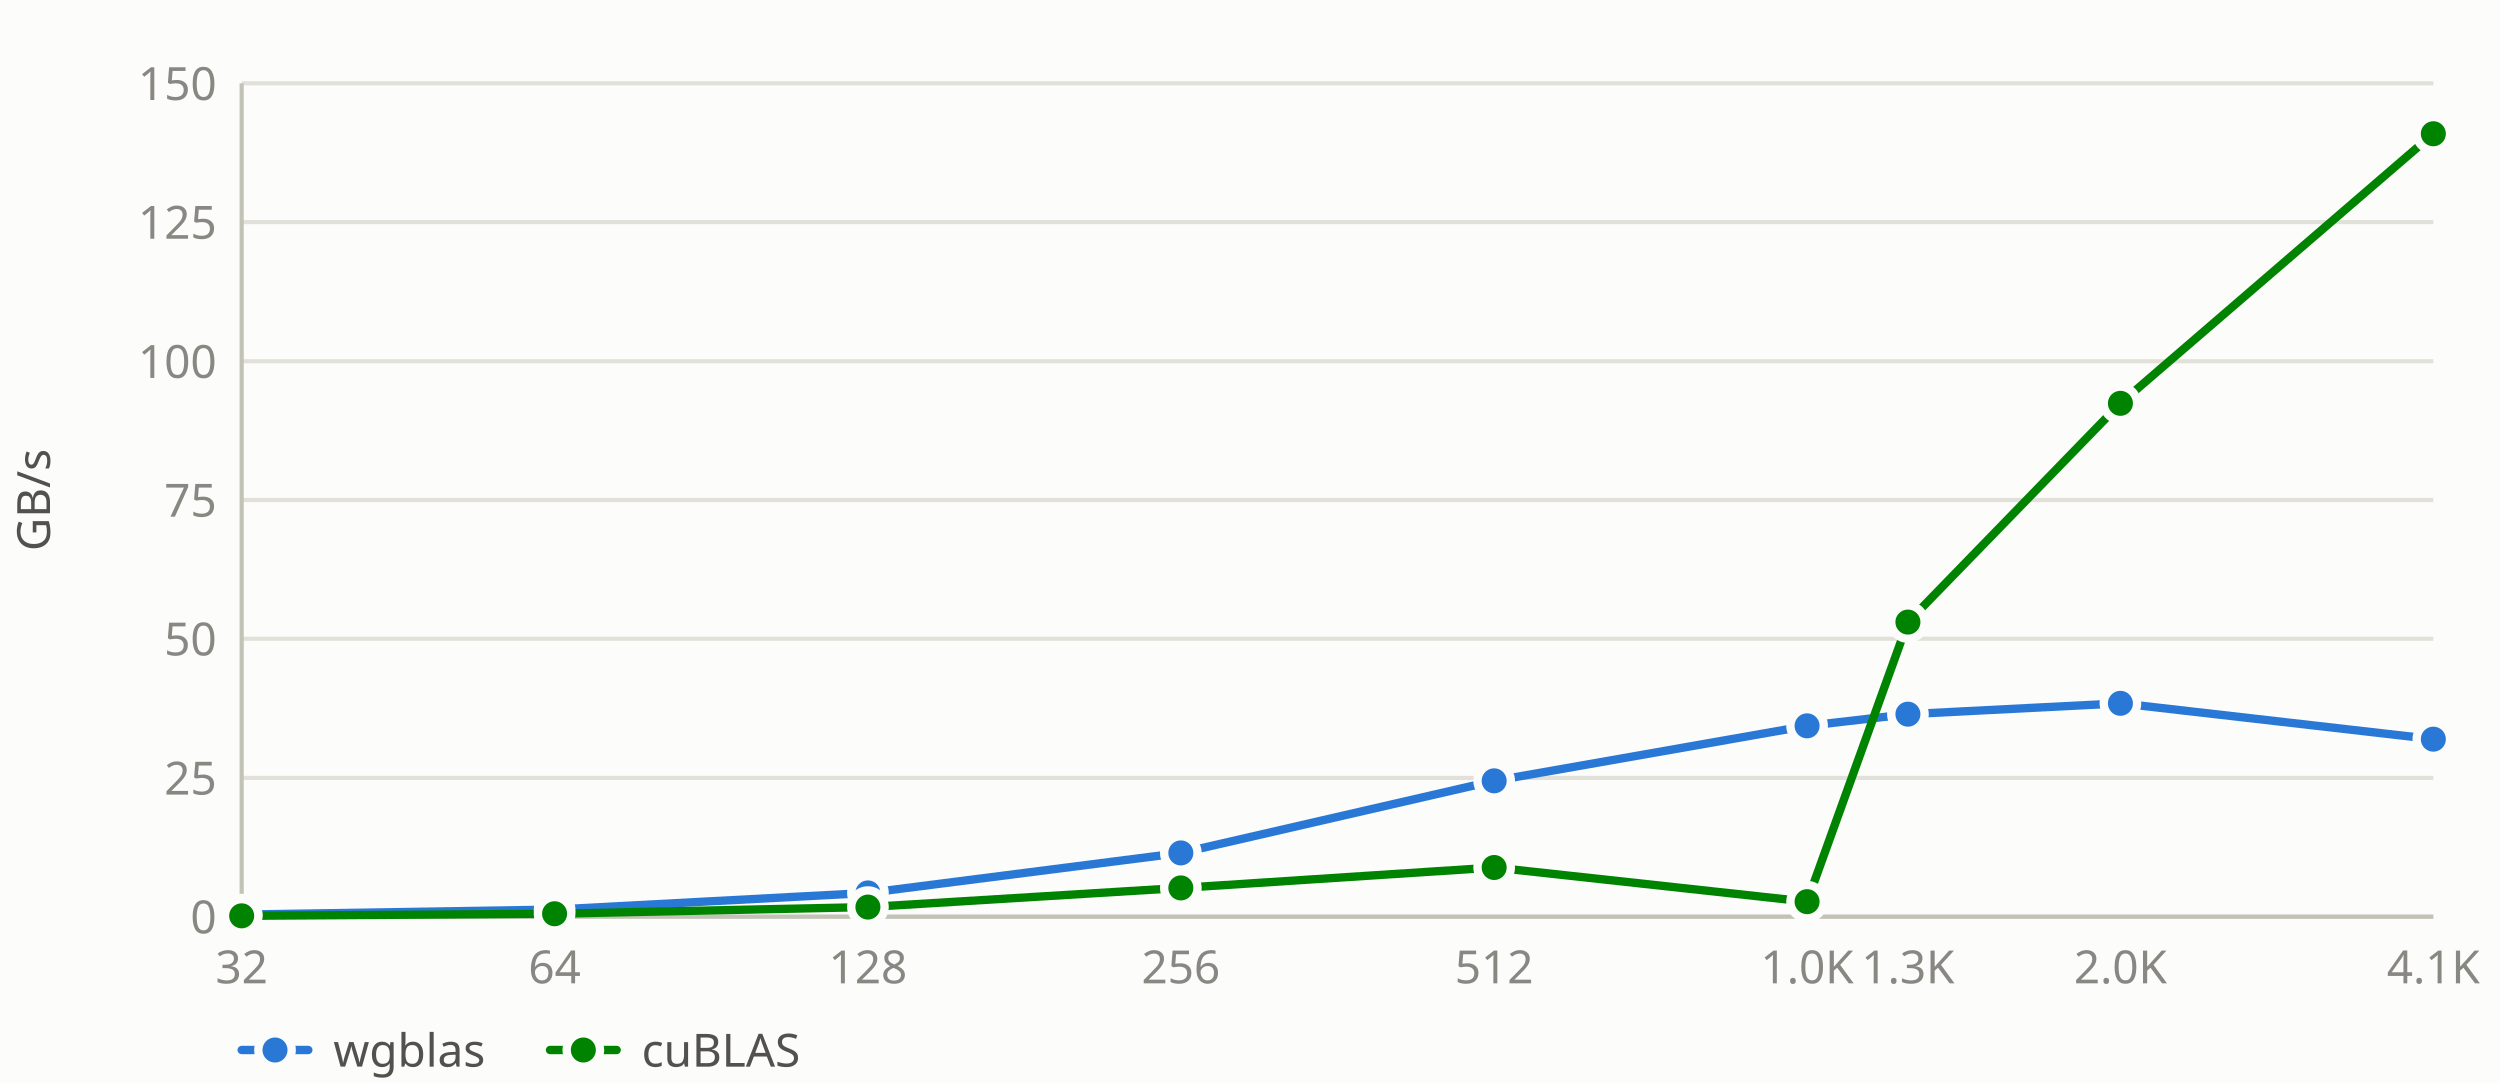
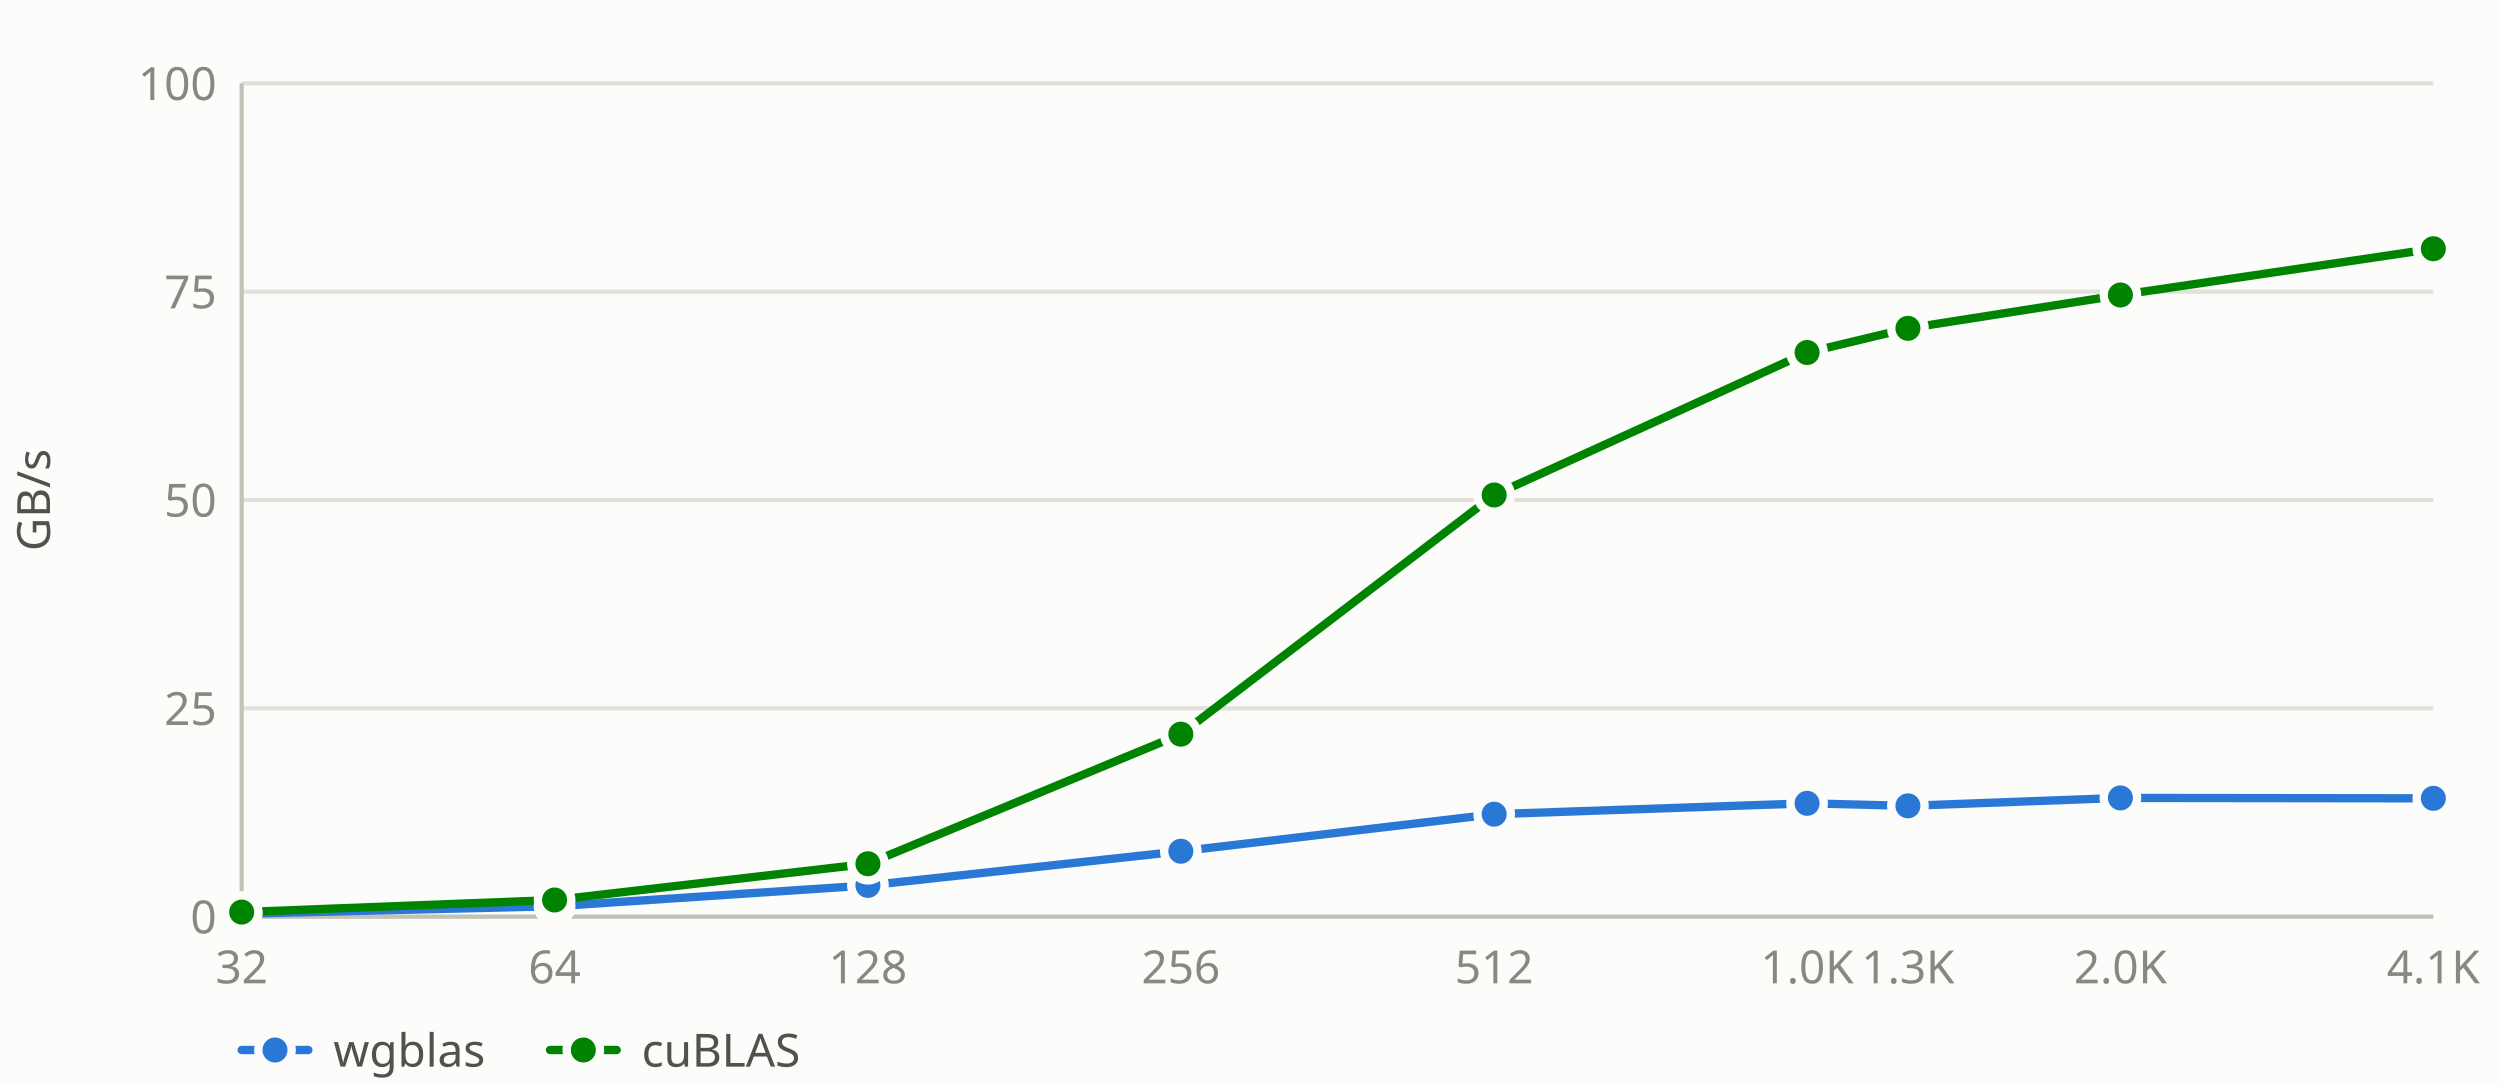
- <svg xmlns="http://www.w3.org/2000/svg" id="bc-strmv-stride32-nvidia_geforce_gtx_1650-gbs" viewBox="0 0 600 260" width="600" height="260" role="img" aria-label="GB/s vs n">
-   <style>#bc-strmv-stride32-nvidia_geforce_gtx_1650-gbs .bg{fill:#fcfcfb}#bc-strmv-stride32-nvidia_geforce_gtx_1650-gbs .gr{stroke:#e1e0d9;stroke-width:1;fill:none}#bc-strmv-stride32-nvidia_geforce_gtx_1650-gbs .ax{stroke:#c3c2b7;stroke-width:1;fill:none}#bc-strmv-stride32-nvidia_geforce_gtx_1650-gbs .at{fill:#898781;font:11px/1 system-ui,sans-serif}#bc-strmv-stride32-nvidia_geforce_gtx_1650-gbs .lt{fill:#52514e;font:11px/1 system-ui,sans-serif}#bc-strmv-stride32-nvidia_geforce_gtx_1650-gbs .ln1{stroke:#2a78d6;fill:none;stroke-width:2;stroke-linejoin:round;stroke-linecap:round}#bc-strmv-stride32-nvidia_geforce_gtx_1650-gbs .mk1{fill:#2a78d6;stroke:#fcfcfb;stroke-width:2}#bc-strmv-stride32-nvidia_geforce_gtx_1650-gbs .ln2{stroke:#008300;fill:none;stroke-width:2;stroke-linejoin:round;stroke-linecap:round}#bc-strmv-stride32-nvidia_geforce_gtx_1650-gbs .mk2{fill:#008300;stroke:#fcfcfb;stroke-width:2}@media(prefers-color-scheme:dark){#bc-strmv-stride32-nvidia_geforce_gtx_1650-gbs .bg{fill:#1a1a19}#bc-strmv-stride32-nvidia_geforce_gtx_1650-gbs .gr{stroke:#2c2c2a}#bc-strmv-stride32-nvidia_geforce_gtx_1650-gbs .ax{stroke:#383835}#bc-strmv-stride32-nvidia_geforce_gtx_1650-gbs .at{fill:#898781}#bc-strmv-stride32-nvidia_geforce_gtx_1650-gbs .lt{fill:#c3c2b7}#bc-strmv-stride32-nvidia_geforce_gtx_1650-gbs .ln1{stroke:#3987e5}#bc-strmv-stride32-nvidia_geforce_gtx_1650-gbs .mk1{fill:#3987e5;stroke:#1a1a19}#bc-strmv-stride32-nvidia_geforce_gtx_1650-gbs .ln2{stroke:#008300}#bc-strmv-stride32-nvidia_geforce_gtx_1650-gbs .mk2{fill:#008300;stroke:#1a1a19}}:root[data-theme=dark] #bc-strmv-stride32-nvidia_geforce_gtx_1650-gbs .bg{fill:#1a1a19}:root[data-theme=dark] #bc-strmv-stride32-nvidia_geforce_gtx_1650-gbs .gr{stroke:#2c2c2a}:root[data-theme=dark] #bc-strmv-stride32-nvidia_geforce_gtx_1650-gbs .ax{stroke:#383835}:root[data-theme=dark] #bc-strmv-stride32-nvidia_geforce_gtx_1650-gbs .lt{fill:#c3c2b7}:root[data-theme=dark] #bc-strmv-stride32-nvidia_geforce_gtx_1650-gbs .ln1{stroke:#3987e5}:root[data-theme=dark] #bc-strmv-stride32-nvidia_geforce_gtx_1650-gbs .mk1{fill:#3987e5;stroke:#1a1a19}:root[data-theme=dark] #bc-strmv-stride32-nvidia_geforce_gtx_1650-gbs .mk2{stroke:#1a1a19}</style>
+ <svg xmlns="http://www.w3.org/2000/svg" id="bc-ssymv-stride32-nvidia_geforce_gtx_1650-gbs" viewBox="0 0 600 260" width="600" height="260" role="img" aria-label="GB/s vs n">
+   <style>#bc-ssymv-stride32-nvidia_geforce_gtx_1650-gbs .bg{fill:#fcfcfb}#bc-ssymv-stride32-nvidia_geforce_gtx_1650-gbs .gr{stroke:#e1e0d9;stroke-width:1;fill:none}#bc-ssymv-stride32-nvidia_geforce_gtx_1650-gbs .ax{stroke:#c3c2b7;stroke-width:1;fill:none}#bc-ssymv-stride32-nvidia_geforce_gtx_1650-gbs .at{fill:#898781;font:11px/1 system-ui,sans-serif}#bc-ssymv-stride32-nvidia_geforce_gtx_1650-gbs .lt{fill:#52514e;font:11px/1 system-ui,sans-serif}#bc-ssymv-stride32-nvidia_geforce_gtx_1650-gbs .ln1{stroke:#2a78d6;fill:none;stroke-width:2;stroke-linejoin:round;stroke-linecap:round}#bc-ssymv-stride32-nvidia_geforce_gtx_1650-gbs .mk1{fill:#2a78d6;stroke:#fcfcfb;stroke-width:2}#bc-ssymv-stride32-nvidia_geforce_gtx_1650-gbs .ln2{stroke:#008300;fill:none;stroke-width:2;stroke-linejoin:round;stroke-linecap:round}#bc-ssymv-stride32-nvidia_geforce_gtx_1650-gbs .mk2{fill:#008300;stroke:#fcfcfb;stroke-width:2}@media(prefers-color-scheme:dark){#bc-ssymv-stride32-nvidia_geforce_gtx_1650-gbs .bg{fill:#1a1a19}#bc-ssymv-stride32-nvidia_geforce_gtx_1650-gbs .gr{stroke:#2c2c2a}#bc-ssymv-stride32-nvidia_geforce_gtx_1650-gbs .ax{stroke:#383835}#bc-ssymv-stride32-nvidia_geforce_gtx_1650-gbs .at{fill:#898781}#bc-ssymv-stride32-nvidia_geforce_gtx_1650-gbs .lt{fill:#c3c2b7}#bc-ssymv-stride32-nvidia_geforce_gtx_1650-gbs .ln1{stroke:#3987e5}#bc-ssymv-stride32-nvidia_geforce_gtx_1650-gbs .mk1{fill:#3987e5;stroke:#1a1a19}#bc-ssymv-stride32-nvidia_geforce_gtx_1650-gbs .ln2{stroke:#008300}#bc-ssymv-stride32-nvidia_geforce_gtx_1650-gbs .mk2{fill:#008300;stroke:#1a1a19}}:root[data-theme=dark] #bc-ssymv-stride32-nvidia_geforce_gtx_1650-gbs .bg{fill:#1a1a19}:root[data-theme=dark] #bc-ssymv-stride32-nvidia_geforce_gtx_1650-gbs .gr{stroke:#2c2c2a}:root[data-theme=dark] #bc-ssymv-stride32-nvidia_geforce_gtx_1650-gbs .ax{stroke:#383835}:root[data-theme=dark] #bc-ssymv-stride32-nvidia_geforce_gtx_1650-gbs .lt{fill:#c3c2b7}:root[data-theme=dark] #bc-ssymv-stride32-nvidia_geforce_gtx_1650-gbs .ln1{stroke:#3987e5}:root[data-theme=dark] #bc-ssymv-stride32-nvidia_geforce_gtx_1650-gbs .mk1{fill:#3987e5;stroke:#1a1a19}:root[data-theme=dark] #bc-ssymv-stride32-nvidia_geforce_gtx_1650-gbs .mk2{stroke:#1a1a19}</style>
  <rect class="bg" width="600" height="260" />
  <line class="gr" x1="58" y1="220.0" x2="584" y2="220.0" />
-   <line class="gr" x1="58" y1="186.7" x2="584" y2="186.7" />
-   <line class="gr" x1="58" y1="153.3" x2="584" y2="153.3" />
+   <line class="gr" x1="58" y1="170.0" x2="584" y2="170.0" />
  <line class="gr" x1="58" y1="120.0" x2="584" y2="120.0" />
-   <line class="gr" x1="58" y1="86.7" x2="584" y2="86.7" />
-   <line class="gr" x1="58" y1="53.3" x2="584" y2="53.3" />
+   <line class="gr" x1="58" y1="70.0" x2="584" y2="70.0" />
  <line class="gr" x1="58" y1="20.0" x2="584" y2="20.0" />
  <line class="ax" x1="58" y1="20" x2="58" y2="220" />
  <line class="ax" x1="58" y1="220" x2="584" y2="220" />
  <text class="at" x="52" y="224.0" text-anchor="end">0</text>
-   <text class="at" x="52" y="190.7" text-anchor="end">25</text>
-   <text class="at" x="52" y="157.3" text-anchor="end">50</text>
-   <text class="at" x="52" y="124.0" text-anchor="end">75</text>
-   <text class="at" x="52" y="90.7" text-anchor="end">100</text>
-   <text class="at" x="52" y="57.3" text-anchor="end">125</text>
-   <text class="at" x="52" y="24.0" text-anchor="end">150</text>
+   <text class="at" x="52" y="174.0" text-anchor="end">25</text>
+   <text class="at" x="52" y="124.0" text-anchor="end">50</text>
+   <text class="at" x="52" y="74.0" text-anchor="end">75</text>
+   <text class="at" x="52" y="24.0" text-anchor="end">100</text>
  <text class="lt" x="12" y="120.0" text-anchor="middle" transform="rotate(-90 12 120.0)">GB/s</text>
  <text class="at" x="58.0" y="236" text-anchor="middle">32</text>
  <text class="at" x="133.1" y="236" text-anchor="middle">64</text>
  <text class="at" x="208.3" y="236" text-anchor="middle">128</text>
  <text class="at" x="283.4" y="236" text-anchor="middle">256</text>
  <text class="at" x="358.6" y="236" text-anchor="middle">512</text>
  <text class="at" x="433.7" y="236" text-anchor="middle">1.0K</text>
  <text class="at" x="457.9" y="236" text-anchor="middle">1.3K</text>
  <text class="at" x="508.9" y="236" text-anchor="middle">2.0K</text>
  <text class="at" x="584.0" y="236" text-anchor="middle">4.1K</text>
-   <polyline class="ln1" points="58.0,219.5 133.1,218.3 208.3,214.3 283.4,204.7 358.6,187.4 433.7,174.2 457.9,171.4 508.9,168.8 584.0,177.4" />
-   <polyline class="ln2" points="58.0,219.8 133.1,219.3 208.3,217.7 283.4,213.1 358.6,208.2 433.7,216.4 457.9,149.3 508.9,96.8 584.0,32.1" />
-   <circle class="mk1" cx="58.0" cy="219.5" r="4" />
-   <circle class="mk1" cx="133.1" cy="218.3" r="4" />
-   <circle class="mk1" cx="208.3" cy="214.3" r="4" />
-   <circle class="mk1" cx="283.4" cy="204.7" r="4" />
-   <circle class="mk1" cx="358.6" cy="187.4" r="4" />
-   <circle class="mk1" cx="433.7" cy="174.2" r="4" />
-   <circle class="mk1" cx="457.9" cy="171.4" r="4" />
-   <circle class="mk1" cx="508.9" cy="168.8" r="4" />
-   <circle class="mk1" cx="584.0" cy="177.4" r="4" />
-   <circle class="mk2" cx="58.0" cy="219.8" r="4" />
-   <circle class="mk2" cx="133.1" cy="219.3" r="4" />
-   <circle class="mk2" cx="208.3" cy="217.7" r="4" />
-   <circle class="mk2" cx="283.4" cy="213.1" r="4" />
-   <circle class="mk2" cx="358.6" cy="208.2" r="4" />
-   <circle class="mk2" cx="433.7" cy="216.4" r="4" />
-   <circle class="mk2" cx="457.9" cy="149.3" r="4" />
-   <circle class="mk2" cx="508.9" cy="96.8" r="4" />
-   <circle class="mk2" cx="584.0" cy="32.1" r="4" />
+   <polyline class="ln1" points="58.0,219.3 133.1,217.5 208.3,212.5 283.4,204.3 358.6,195.4 433.7,192.8 457.9,193.4 508.9,191.5 584.0,191.6" />
+   <polyline class="ln2" points="58.0,218.9 133.1,216.0 208.3,207.3 283.4,176.2 358.6,118.8 433.7,84.6 457.9,78.8 508.9,70.8 584.0,59.7" />
+   <circle class="mk1" cx="58.0" cy="219.3" r="4" />
+   <circle class="mk1" cx="133.1" cy="217.5" r="4" />
+   <circle class="mk1" cx="208.3" cy="212.5" r="4" />
+   <circle class="mk1" cx="283.4" cy="204.3" r="4" />
+   <circle class="mk1" cx="358.6" cy="195.4" r="4" />
+   <circle class="mk1" cx="433.7" cy="192.8" r="4" />
+   <circle class="mk1" cx="457.9" cy="193.4" r="4" />
+   <circle class="mk1" cx="508.9" cy="191.5" r="4" />
+   <circle class="mk1" cx="584.0" cy="191.6" r="4" />
+   <circle class="mk2" cx="58.0" cy="218.9" r="4" />
+   <circle class="mk2" cx="133.1" cy="216.0" r="4" />
+   <circle class="mk2" cx="208.3" cy="207.3" r="4" />
+   <circle class="mk2" cx="283.4" cy="176.2" r="4" />
+   <circle class="mk2" cx="358.6" cy="118.8" r="4" />
+   <circle class="mk2" cx="433.7" cy="84.6" r="4" />
+   <circle class="mk2" cx="457.9" cy="78.8" r="4" />
+   <circle class="mk2" cx="508.9" cy="70.8" r="4" />
+   <circle class="mk2" cx="584.0" cy="59.7" r="4" />
  <line class="ln1" x1="58" y1="252" x2="74" y2="252" />
  <circle class="mk1" cx="66" cy="252" r="4" />
  <text class="lt" x="80" y="256">wgblas</text>
  <line class="ln2" x1="132" y1="252" x2="148" y2="252" />
  <circle class="mk2" cx="140" cy="252" r="4" />
  <text class="lt" x="154" y="256">cuBLAS</text>
</svg>
